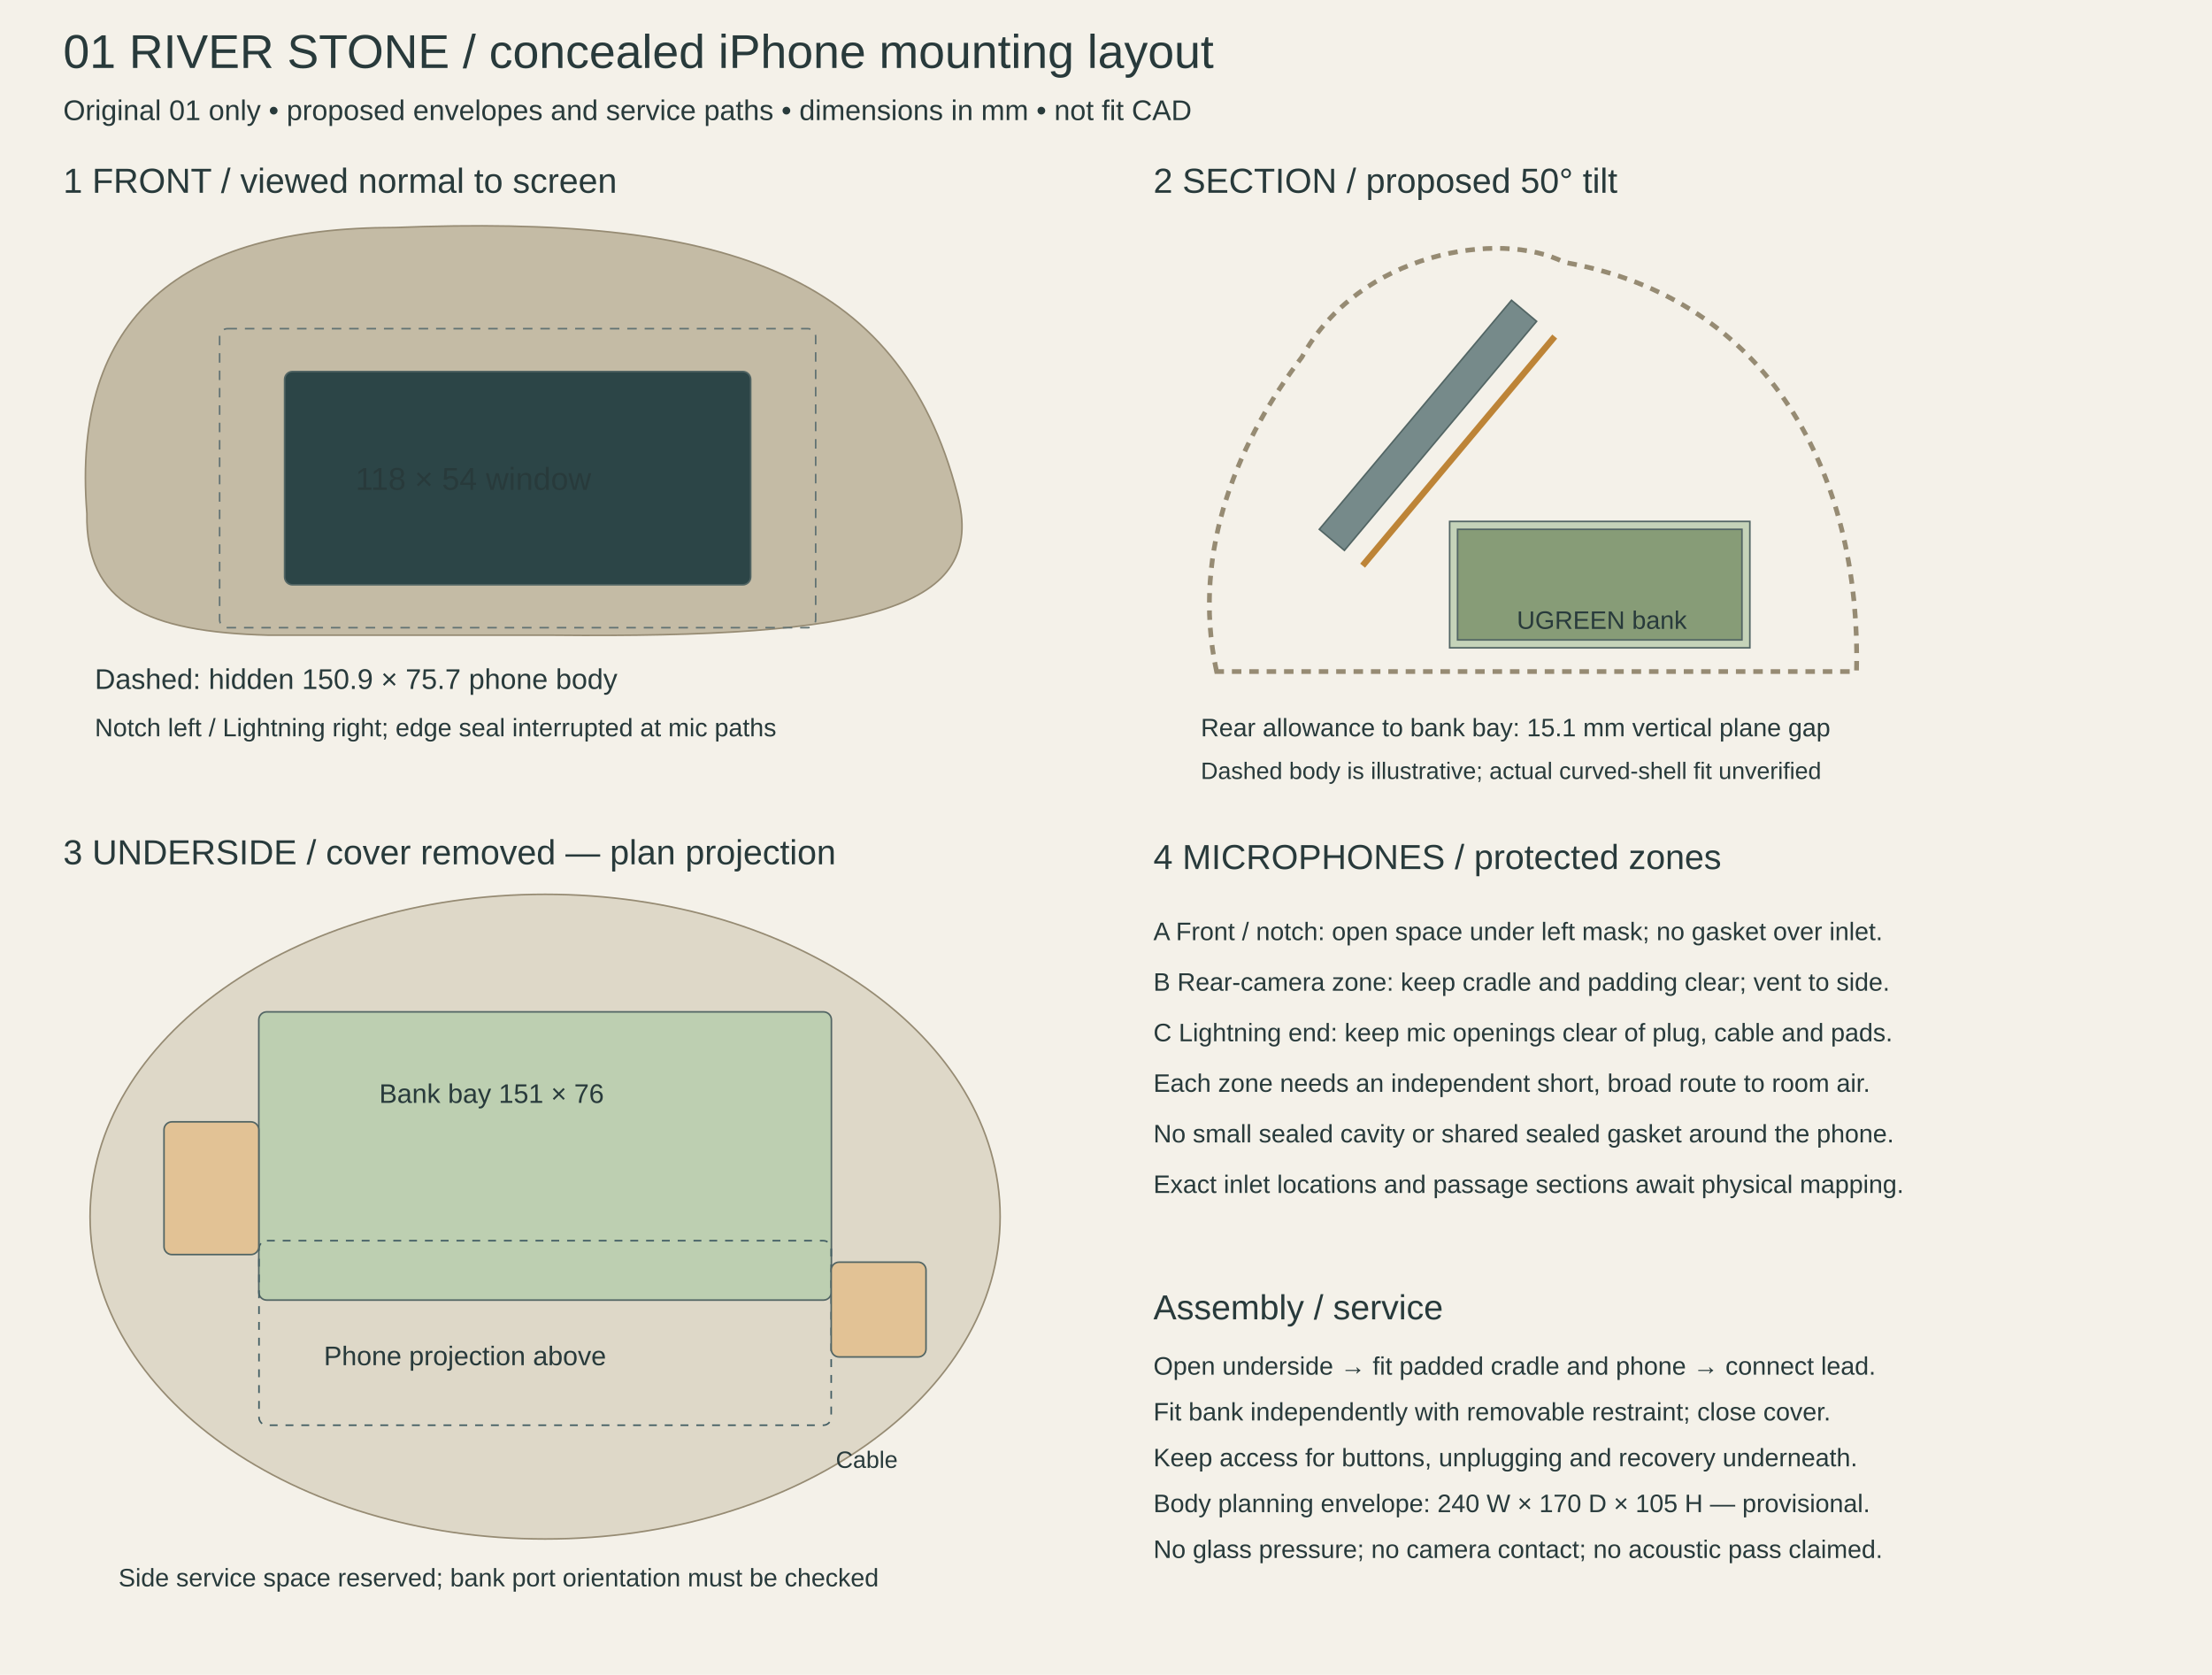
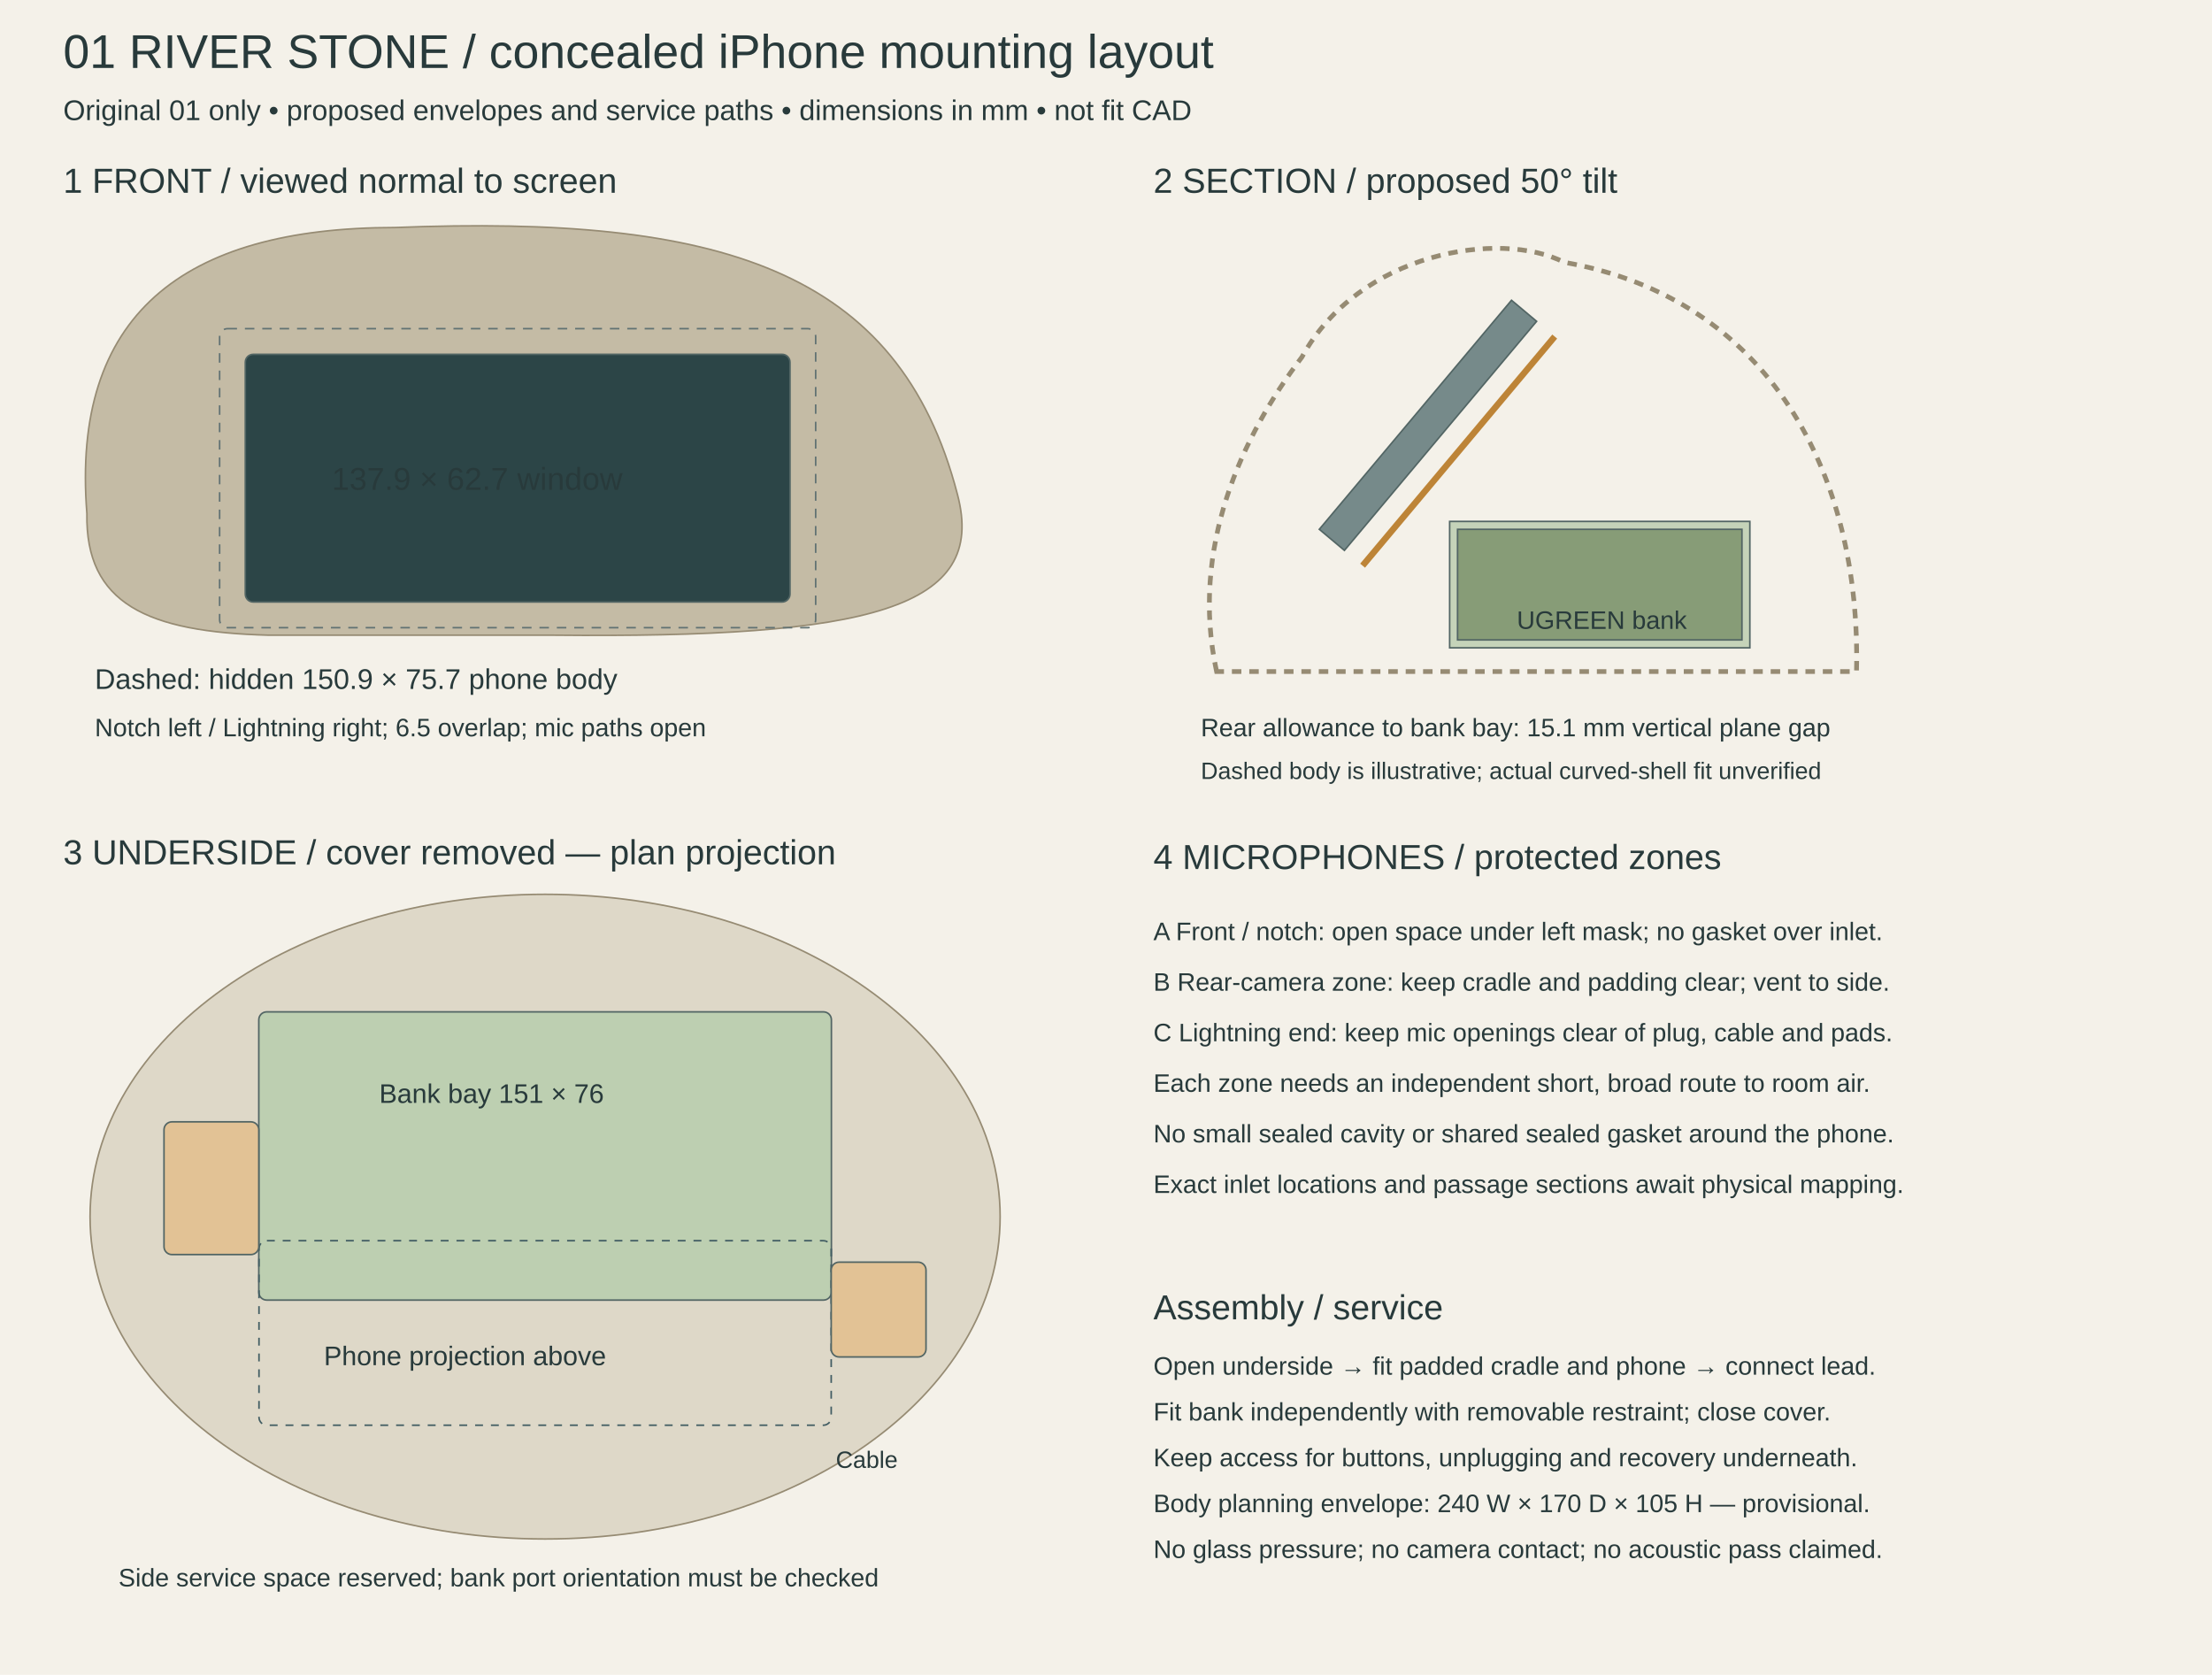
<svg xmlns="http://www.w3.org/2000/svg" width="1400" height="1060" viewBox="0 0 1400 1060">
  <rect width="1400" height="1060" fill="#f4f1e9" />
  <g font-family="Segoe UI,Arial" fill="#283a3b">
    <text x="40" y="43" font-size="30">01 RIVER STONE / concealed iPhone mounting layout</text>
    <text x="40" y="76" font-size="18">Original 01 only • proposed envelopes and service paths • dimensions in mm • not fit CAD</text>
    <text x="40" y="122" font-size="22">1  FRONT / viewed normal to screen</text>
    <path d="M55 325 C45 200 115 144 250 144 C455 136 569 170 606 313 C625 385 551 404 350 402 L170 402 C93 400 54 382 55 325Z" fill="#c4bba5" stroke="#968b73" />
    <rect x="139" y="208" width="377.25" height="189.25" rx="5" fill="none" stroke="#617273" stroke-dasharray="6 5" />
-     <rect x="180.125" y="235.125" width="295" height="135" rx="5" fill="#2c4547" stroke="#526564" stroke-dasharray="" />
-     <text x="225" y="310" font-size="20">118 × 54 window</text>
+     <rect x="155.25" y="224.25" width="344.75" height="156.75" rx="5" fill="#2c4547" stroke="#526564" stroke-dasharray="" />
+     <text x="210" y="310" font-size="20">137.9 × 62.7 window</text>
    <text x="60" y="436" font-size="18">Dashed: hidden 150.9 × 75.7 phone body</text>
-     <text x="60" y="466" font-size="16">Notch left / Lightning right; edge seal interrupted at mic paths</text>
+     <text x="60" y="466" font-size="16">Notch left / Lightning right; 6.5 overlap; mic paths open</text>
    <text x="730" y="122" font-size="22">2  SECTION / proposed 50° tilt</text>
    <path d="M770 425 C753 347 786 276 824 226 C860 160 949 145 990 166 C1120 189 1178 300 1175 425Z" fill="none" stroke="#968b73" stroke-width="3" stroke-dasharray="6 5" />
    <polygon points="835.00,335.00 956.65,190.03 972.54,203.36 850.90,348.34" fill="#768a8a" stroke="#526564" />
    <polygon points="917.50,410.00 1107.50,410.00 1107.50,330.00 917.50,330.00" fill="#c5d3b9" stroke="#526564" />
    <polygon points="922.50,405.00 1102.50,405.00 1102.50,335.00 922.50,335.00" fill="#879c77" stroke="#526564" />
    <path d="M862.4 358.0 L984.0 213.0" stroke="#bd8437" stroke-width="4" fill="none" />
    <text x="960" y="398" font-size="16">UGREEN bank</text>
    <text x="760" y="466" font-size="16">Rear allowance to bank bay: 15.1 mm vertical plane gap</text>
    <text x="760" y="493" font-size="15">Dashed body is illustrative; actual curved-shell fit unverified</text>
    <text x="40" y="547" font-size="22">3  UNDERSIDE / cover removed — plan projection</text>
    <ellipse cx="345" cy="770" rx="288" ry="204" fill="#ded8c8" stroke="#968b73" />
    <rect x="163.8" y="640.4" width="362.4" height="182.4" rx="5" fill="#bdcfb1" stroke="#526564" stroke-dasharray="" />
    <rect x="163.92" y="785.216" width="362.16" height="116.784" rx="5" fill="none" stroke="#425d63" stroke-dasharray="5 5" />
    <rect x="526.08" y="798.8" width="60.0" height="60.0" rx="5" fill="#e2c295" stroke="#526564" stroke-dasharray="" />
    <text x="529" y="929" font-size="15">Cable</text>
    <rect x="103.8" y="710.0" width="60.0" height="84.0" rx="5" fill="#e2c295" stroke="#526564" stroke-dasharray="" />
    <text x="240" y="698" font-size="17">Bank bay 151 × 76</text>
    <text x="205" y="864" font-size="17">Phone projection above</text>
    <text x="75" y="1004" font-size="16">Side service space reserved; bank port orientation must be checked</text>
    <text x="730" y="550" font-size="22">4  MICROPHONES / protected zones</text>
    <text x="730" y="595" font-size="16">A  Front / notch: open space under left mask; no gasket over inlet.</text>
    <text x="730" y="627" font-size="16">B  Rear-camera zone: keep cradle and padding clear; vent to side.</text>
    <text x="730" y="659" font-size="16">C  Lightning end: keep mic openings clear of plug, cable and pads.</text>
    <text x="730" y="691" font-size="16">Each zone needs an independent short, broad route to room air.</text>
    <text x="730" y="723" font-size="16">No small sealed cavity or shared sealed gasket around the phone.</text>
    <text x="730" y="755" font-size="16">Exact inlet locations and passage sections await physical mapping.</text>
    <text x="730" y="835" font-size="22">Assembly / service</text>
    <text x="730" y="870" font-size="16">Open underside → fit padded cradle and phone → connect lead.</text>
    <text x="730" y="899" font-size="16">Fit bank independently with removable restraint; close cover.</text>
    <text x="730" y="928" font-size="16">Keep access for buttons, unplugging and recovery underneath.</text>
    <text x="730" y="957" font-size="16">Body planning envelope: 240 W × 170 D × 105 H — provisional.</text>
    <text x="730" y="986" font-size="16">No glass pressure; no camera contact; no acoustic pass claimed.</text>
  </g>
</svg>
